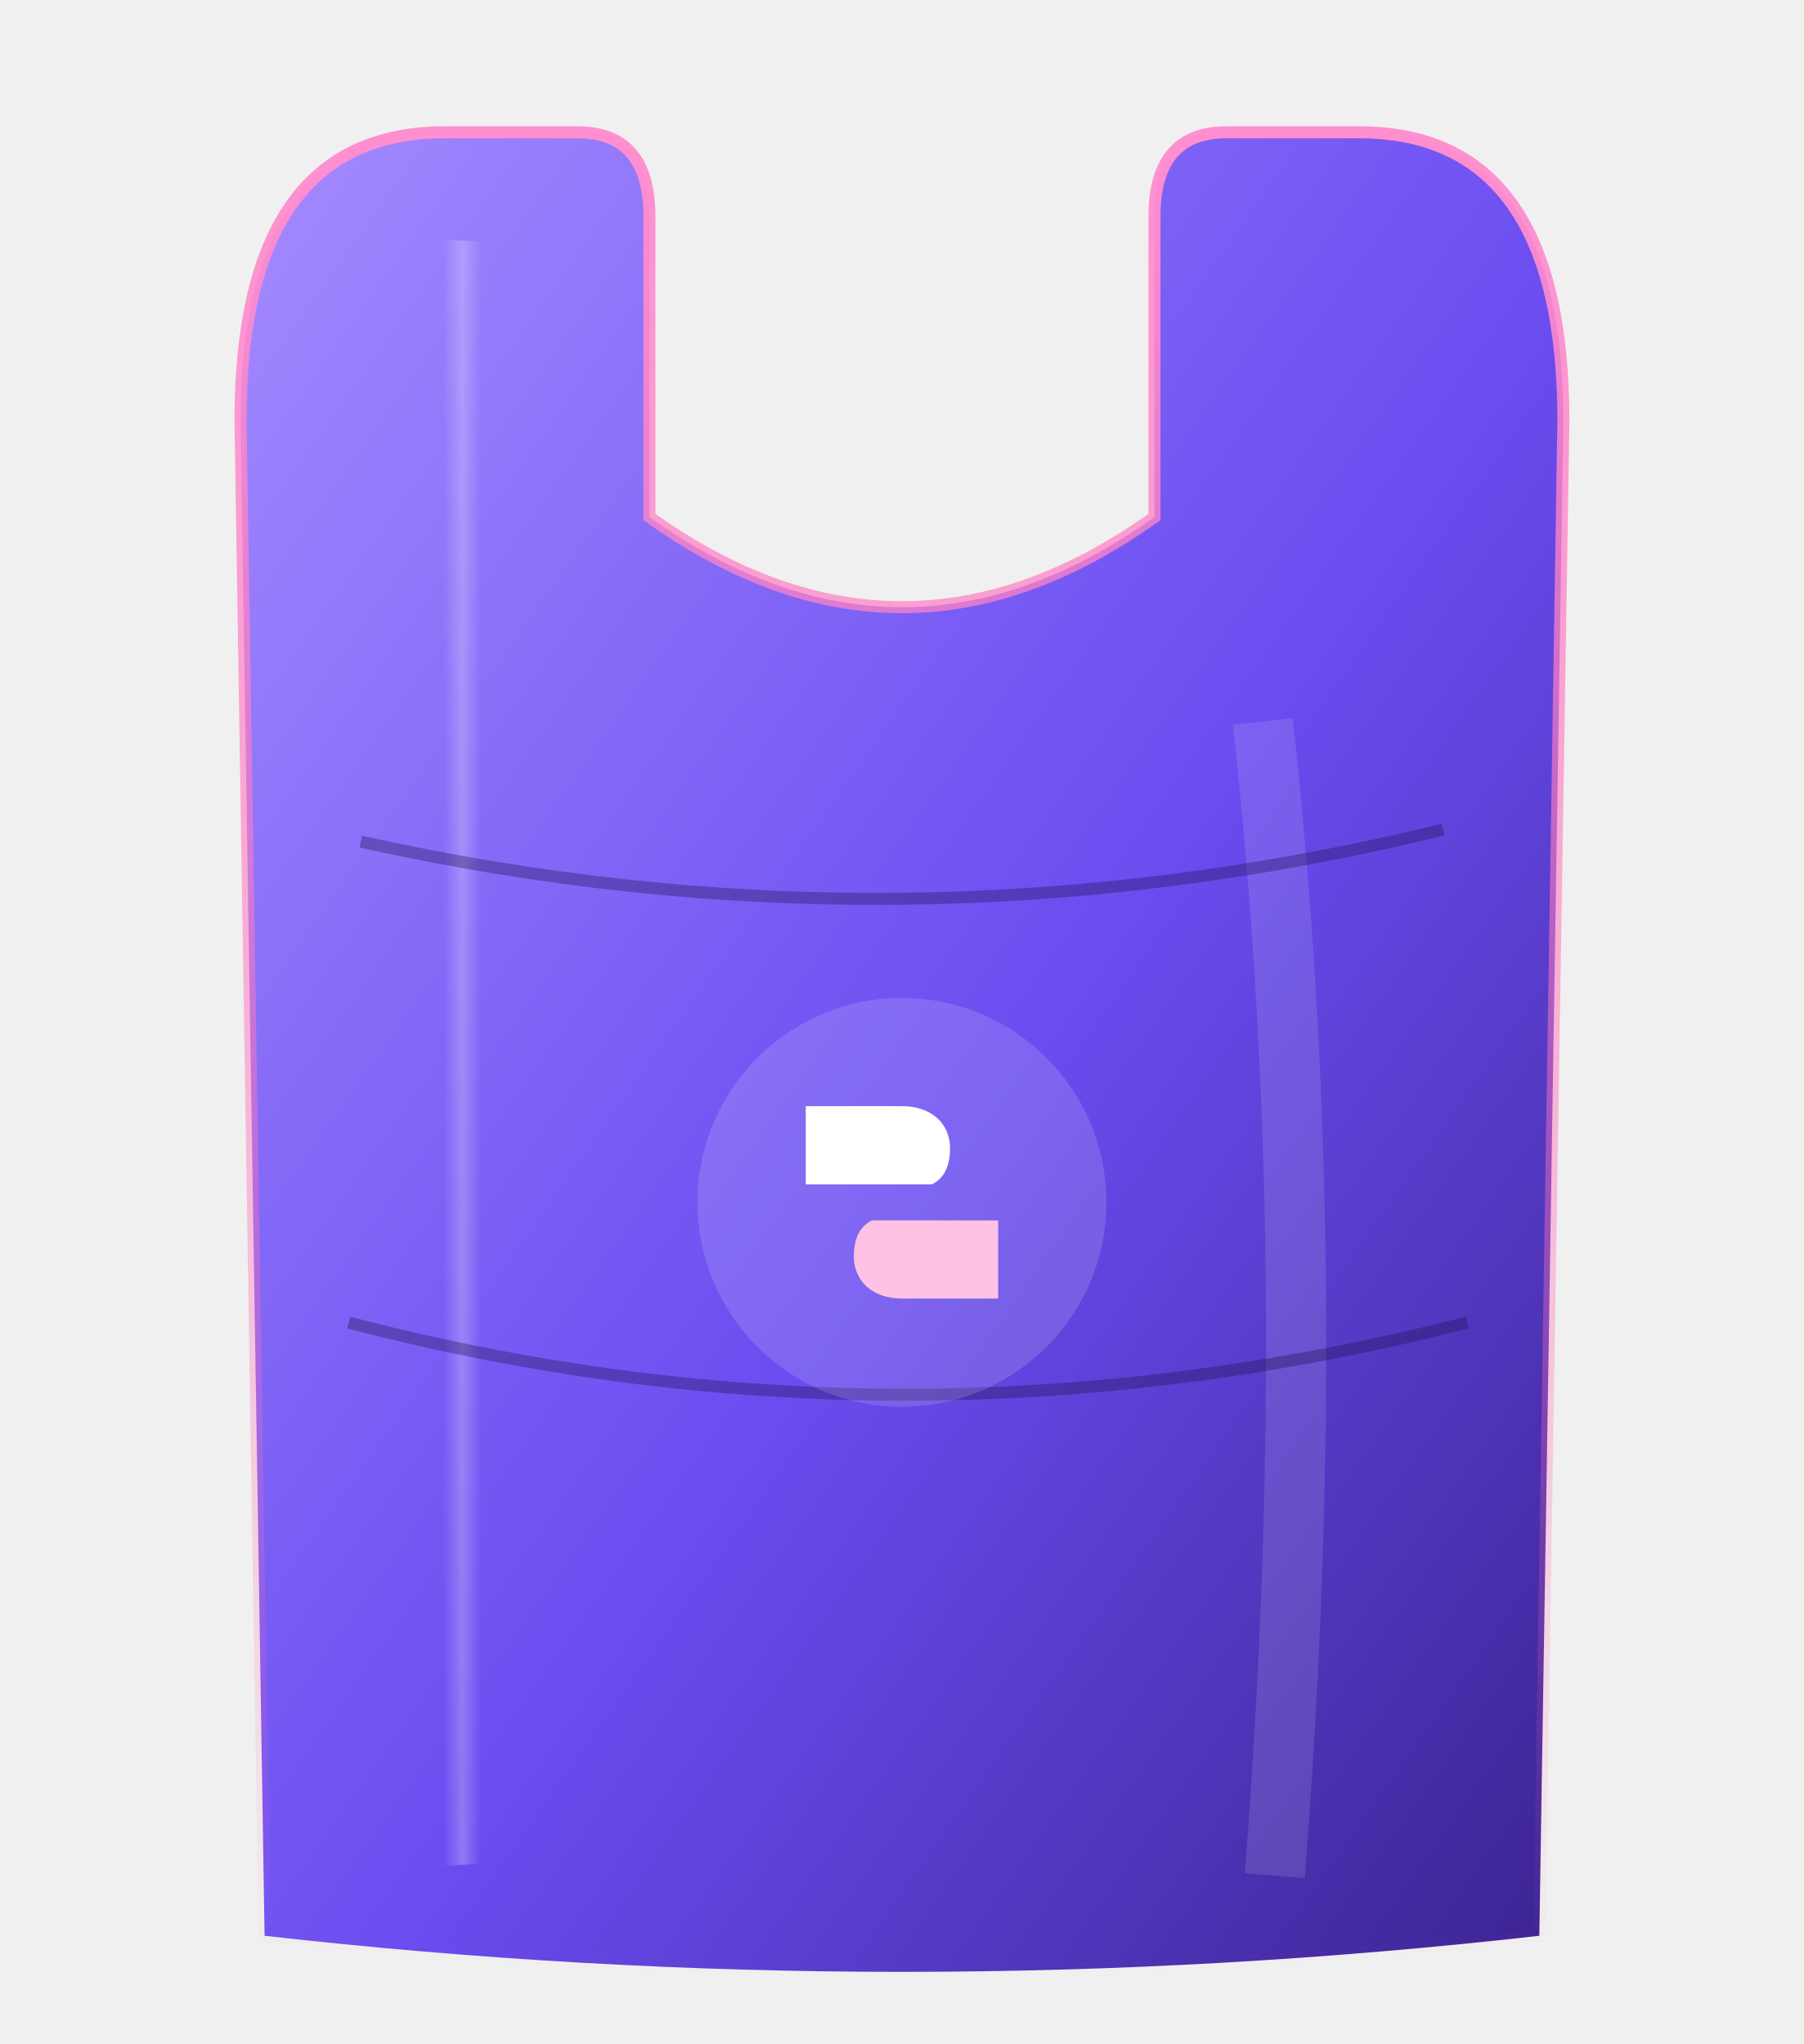
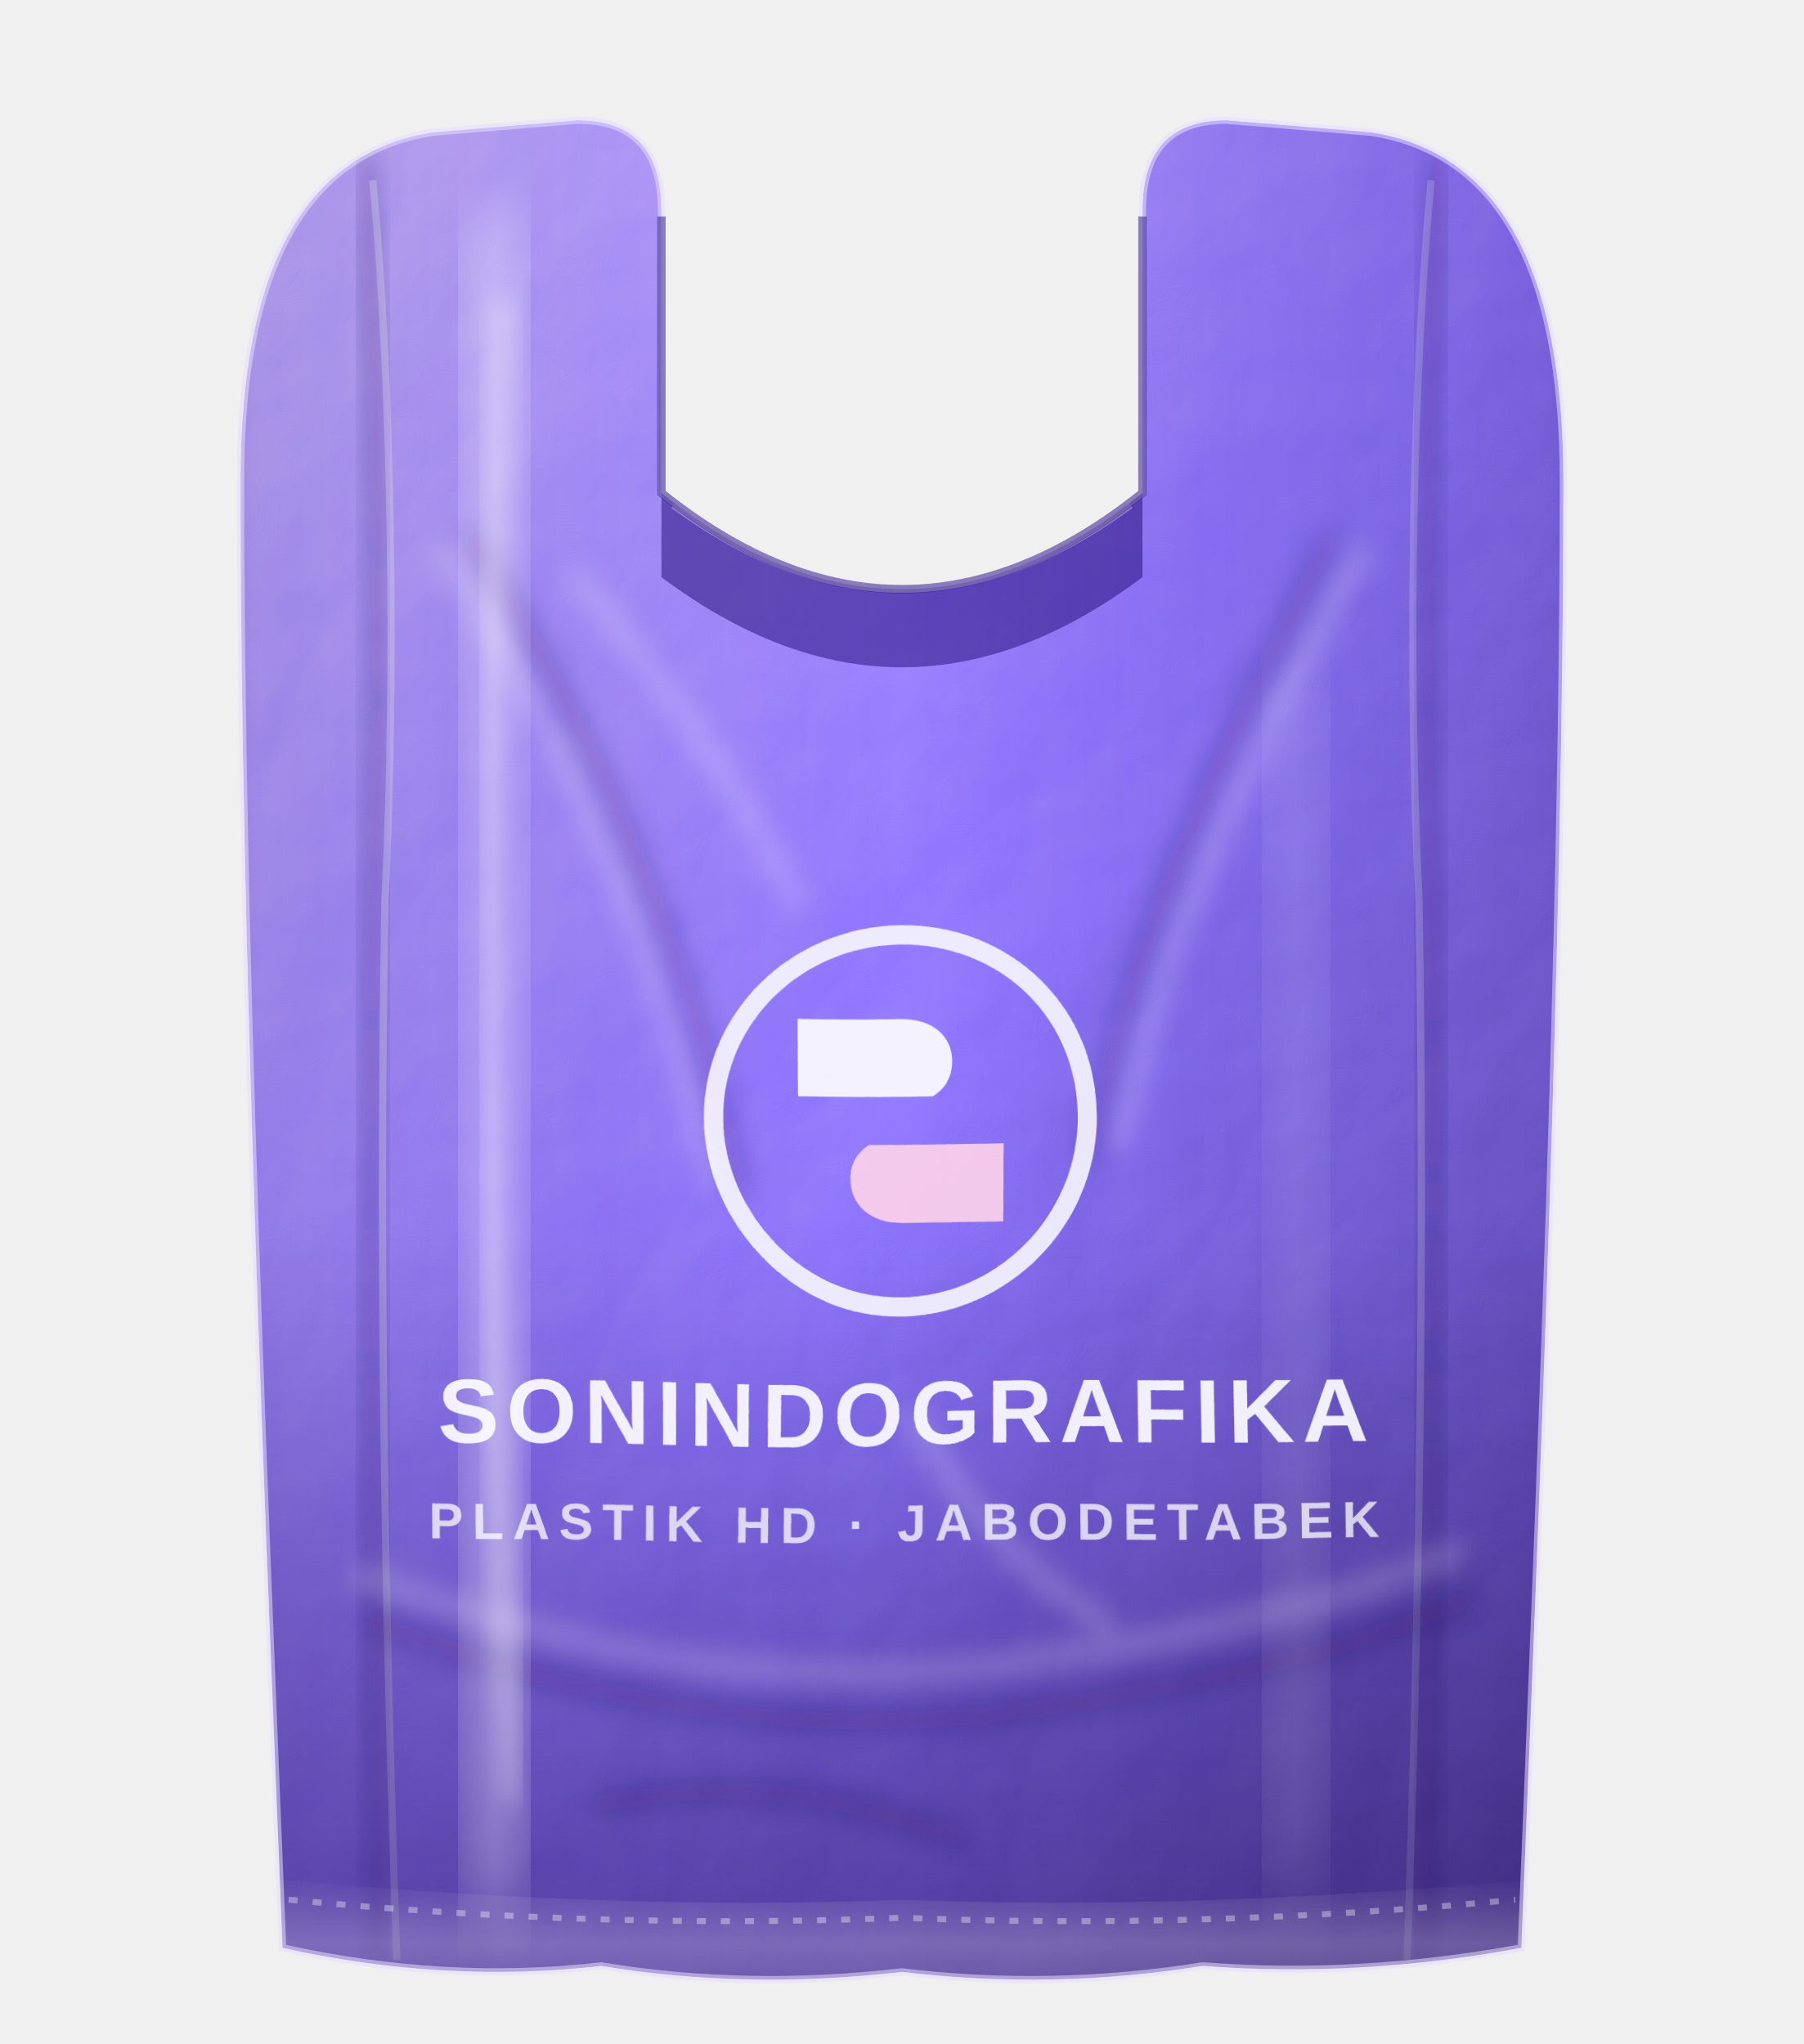
<svg xmlns="http://www.w3.org/2000/svg" viewBox="0 0 300 340" role="img" aria-label="Kantong kresek plastik HD">
  <defs>
-     <linearGradient id="g" x1="0" y1="0" x2="1" y2="1">
-       <stop offset="0" stop-color="#a48bff" />
-       <stop offset=".55" stop-color="#6a4cf0" />
-       <stop offset="1" stop-color="#3b2391" />
+     <linearGradient id="film" x1="0" y1="0" x2="1" y2="1">
+       <stop offset="0" stop-color="#a991ff" />
+       <stop offset=".45" stop-color="#7457f5" />
+       <stop offset="1" stop-color="#3f27a3" />
    </linearGradient>
-     <linearGradient id="sh" x1="0" y1="0" x2="1" y2="0">
-       <stop offset="0" stop-color="#fff" stop-opacity="0" />
-       <stop offset=".5" stop-color="#fff" stop-opacity=".35" />
-       <stop offset="1" stop-color="#fff" stop-opacity="0" />
+     <linearGradient id="sideShade" x1="0" y1="0" x2="1" y2="0">
+       <stop offset="0" stop-color="#14063f" stop-opacity=".55" />
+       <stop offset=".14" stop-color="#14063f" stop-opacity=".12" />
+       <stop offset=".5" stop-color="#14063f" stop-opacity="0" />
+       <stop offset=".86" stop-color="#14063f" stop-opacity=".16" />
+       <stop offset="1" stop-color="#14063f" stop-opacity=".6" />
    </linearGradient>
-     <linearGradient id="rim" x1="0" y1="0" x2="0" y2="1">
-       <stop offset="0" stop-color="#ff8fd0" />
-       <stop offset="1" stop-color="#ff5fa8" stop-opacity="0" />
+     <linearGradient id="bottomShade" x1="0" y1="0" x2="0" y2="1">
+       <stop offset=".6" stop-color="#14063f" stop-opacity="0" />
+       <stop offset="1" stop-color="#14063f" stop-opacity=".45" />
    </linearGradient>
+     <linearGradient id="seal" x1="0" y1="0" x2="0" y2="1">
+       <stop offset="0" stop-color="#ffffff" stop-opacity=".0" />
+       <stop offset=".4" stop-color="#ffffff" stop-opacity=".22" />
+       <stop offset="1" stop-color="#ffffff" stop-opacity=".05" />
+     </linearGradient>
+     <filter id="plastic" x="-5%" y="-5%" width="110%" height="110%" color-interpolation-filters="sRGB">
+       <feTurbulence type="turbulence" baseFrequency="0.011 0.008" numOctaves="2" seed="4" result="big" />
+       <feTurbulence type="fractalNoise" baseFrequency="0.045" numOctaves="3" seed="9" result="fine" />
+       <feComposite in="big" in2="fine" operator="arithmetic" k1="0" k2=".75" k3=".35" k4="0" result="noise" />
+       <feGaussianBlur in="noise" stdDeviation=".6" result="noiseSoft" />
+       <feDiffuseLighting in="noiseSoft" surfaceScale="3" diffuseConstant="1.15" lighting-color="#ffffff" result="diff">
+         <feDistantLight azimuth="225" elevation="62" />
+       </feDiffuseLighting>
+       <feBlend in="SourceGraphic" in2="diff" mode="multiply" result="shaded" />
+       <feSpecularLighting in="noiseSoft" surfaceScale="4" specularConstant=".8" specularExponent="18" lighting-color="#ffffff" result="spec">
+         <feDistantLight azimuth="225" elevation="40" />
+       </feSpecularLighting>
+       <feComposite in="spec" in2="SourceAlpha" operator="in" result="specIn" />
+       <feComposite in="shaded" in2="specIn" operator="arithmetic" k1="0" k2="1" k3=".6" k4="0" result="lit" />
+       <feComposite in="lit" in2="SourceAlpha" operator="in" />
+     </filter>
+     <filter id="soft" x="-20%" y="-20%" width="140%" height="140%">
+       <feGaussianBlur stdDeviation="2.2" />
+     </filter>
+     <filter id="softer" x="-30%" y="-30%" width="160%" height="160%">
+       <feGaussianBlur stdDeviation="6" />
+     </filter>
+     <filter id="inkWarp" x="-10%" y="-10%" width="120%" height="120%">
+       <feTurbulence type="fractalNoise" baseFrequency="0.011 0.008" numOctaves="2" seed="4" result="n" />
+       <feDisplacementMap in="SourceGraphic" in2="n" scale="3.5" xChannelSelector="R" yChannelSelector="G" />
+     </filter>
+     <path id="bag" d="M47 324 C44 250 40 156 40 80 Q40 27 72 22 L96 20 Q110 20 110 35 L110 82 Q150 114 190 82 L190 35 Q190 20 204 20 L228 22 Q260 27 260 80 C260 156 256 250 253 324 Q226 329 200 327 Q175 331 150 328 Q124 331 100 327 Q74 330 47 324 Z" />
+     <clipPath id="clip">
+       <use href="#bag" />
+     </clipPath>
  </defs>
-   <path d="M44 322 L40 70 Q40 22 74 22 L96 22 Q108 22 108 36 L108 86 Q150 116 192 86 L192 36 Q192 22 204 22 L226 22 Q260 22 260 70 L256 322 Q150 334 44 322Z" fill="url(#g)" />
-   <path d="M44 322 L40 70 Q40 22 74 22 L96 22 Q108 22 108 36 L108 86 Q150 116 192 86 L192 36 Q192 22 204 22 L226 22 Q260 22 260 70 L256 322 Q150 334 44 322Z" fill="none" stroke="url(#rim)" stroke-width="2" />
-   <path d="M76 40 Q70 150 80 310" stroke="url(#sh)" stroke-width="16" fill="none" opacity=".7" />
-   <path d="M210 120 Q220 210 212 312" stroke="#fff" stroke-opacity=".12" stroke-width="10" fill="none" />
-   <path d="M60 140 Q150 160 240 138 M58 220 Q150 244 244 220" stroke="#1d0f4d" stroke-opacity=".35" stroke-width="2" fill="none" />
-   <g transform="translate(150 200)">
-     <circle r="34" fill="#fff" fill-opacity=".14" />
-     <path d="M-16 -16h16c5 0 8 3 8 7 0 3-1 5-3 6h-21z" fill="#fff" />
-     <path d="M16 16H0c-5 0-8-3-8-7 0-3 1-5 3-6h21z" fill="#ffc2e4" />
+   <use href="#bag" fill="url(#film)" fill-opacity=".94" filter="url(#plastic)" />
+   <g clip-path="url(#clip)">
+     <path d="M110 82 Q150 114 190 82 L190 96 Q150 126 110 96 Z" fill="#2a1580" fill-opacity=".55" />
+     <path d="M112 84 Q150 112 188 84" fill="none" stroke="#ffffff" stroke-opacity=".35" stroke-width="1.2" />
+     <path d="M60 26 C63 60 64 110 62 150 C61 210 62 270 64 326" fill="none" stroke="#1a0b57" stroke-opacity=".45" stroke-width="2" filter="url(#soft)" />
+     <path d="M62 30 C65 62 66 110 64 150 C63 210 64 270 66 326" fill="none" stroke="#ffffff" stroke-opacity=".28" stroke-width="1.2" />
+     <path d="M240 26 C237 60 236 110 238 150 C239 210 238 270 236 326" fill="none" stroke="#1a0b57" stroke-opacity=".45" stroke-width="2" filter="url(#soft)" />
+     <path d="M238 30 C235 62 234 110 236 150 C237 210 236 270 234 326" fill="none" stroke="#ffffff" stroke-opacity=".22" stroke-width="1.2" />
+     <rect x="0" y="0" width="300" height="340" fill="url(#sideShade)" />
+     <rect x="0" y="0" width="300" height="340" fill="url(#bottomShade)" />
+     <g fill="none" stroke-linecap="round">
+       <g stroke="#ffffff" stroke-opacity=".26" stroke-width="3" filter="url(#soft)">
+         <path d="M74 92 C92 120 108 150 118 196" />
+         <path d="M226 92 C210 122 194 150 186 190" />
+         <path d="M96 96 C112 116 124 132 132 150" />
+         <path d="M60 262 C100 276 132 282 172 276 C200 272 224 266 242 258" />
+         <path d="M152 236 C160 250 170 262 184 270" />
+       </g>
+       <g stroke="#160848" stroke-opacity=".32" stroke-width="2.4" filter="url(#soft)">
+         <path d="M79 90 C97 120 113 152 123 198" />
+         <path d="M221 90 C205 122 189 152 181 192" />
+         <path d="M62 270 C102 284 134 290 174 284 C202 280 226 274 244 266" />
+         <path d="M100 300 C120 296 140 298 160 306" />
+       </g>
+     </g>
+     <path d="M82 36 C76 120 78 220 86 318" stroke="#ffffff" stroke-opacity=".45" stroke-width="14" fill="none" filter="url(#softer)" />
+     <path d="M84 50 C79 130 80 210 86 300" stroke="#ffffff" stroke-opacity=".5" stroke-width="2.5" fill="none" filter="url(#soft)" />
+     <path d="M214 112 C222 190 220 250 212 316" stroke="#ffffff" stroke-opacity=".2" stroke-width="10" fill="none" filter="url(#softer)" />
+     <g filter="url(#inkWarp)" fill="#ffffff" fill-opacity=".9">
+       <g transform="translate(150 186)">
+         <circle r="31" fill="none" stroke="#ffffff" stroke-opacity=".85" stroke-width="3.2" />
+         <path d="M-17 -17h17c5.5 0 8.5 3.2 8.5 7.2 0 2.7-1.3 4.6-3.2 5.8h-22.3z" />
+         <path d="M17 17H0c-5.5 0-8.5-3.2-8.5-7.2 0-2.7 1.3-4.6 3.2-5.8h22.3z" fill="#ffd3ea" />
+       </g>
+       <text x="150" y="240" text-anchor="middle" font-family="Plus Jakarta Sans, Arial, Helvetica, sans-serif" font-size="15" font-weight="800" letter-spacing="1.2" textLength="132" lengthAdjust="spacingAndGlyphs">SONINDOGRAFIKA</text>
+       <text x="150" y="256" text-anchor="middle" font-family="Plus Jakarta Sans, Arial, Helvetica, sans-serif" font-size="8.5" font-weight="600" letter-spacing="1.5" fill-opacity=".75">PLASTIK HD · JABODETABEK</text>
+     </g>
+     <path d="M40 312 Q100 318 150 316 Q200 318 262 312 L262 340 L40 340 Z" fill="url(#seal)" />
+     <path d="M48 316 Q100 321 150 319 Q200 321 252 316" fill="none" stroke="#ffffff" stroke-opacity=".35" stroke-width="1" stroke-dasharray="1.5 2.5" />
  </g>
+   <use href="#bag" fill="none" stroke="#e6dcff" stroke-opacity=".55" stroke-width="1.2" />
+   <path d="M110 36 L110 82 Q150 114 190 82 L190 36" fill="none" stroke="#2a1580" stroke-opacity=".5" stroke-width="1.4" />
</svg>
